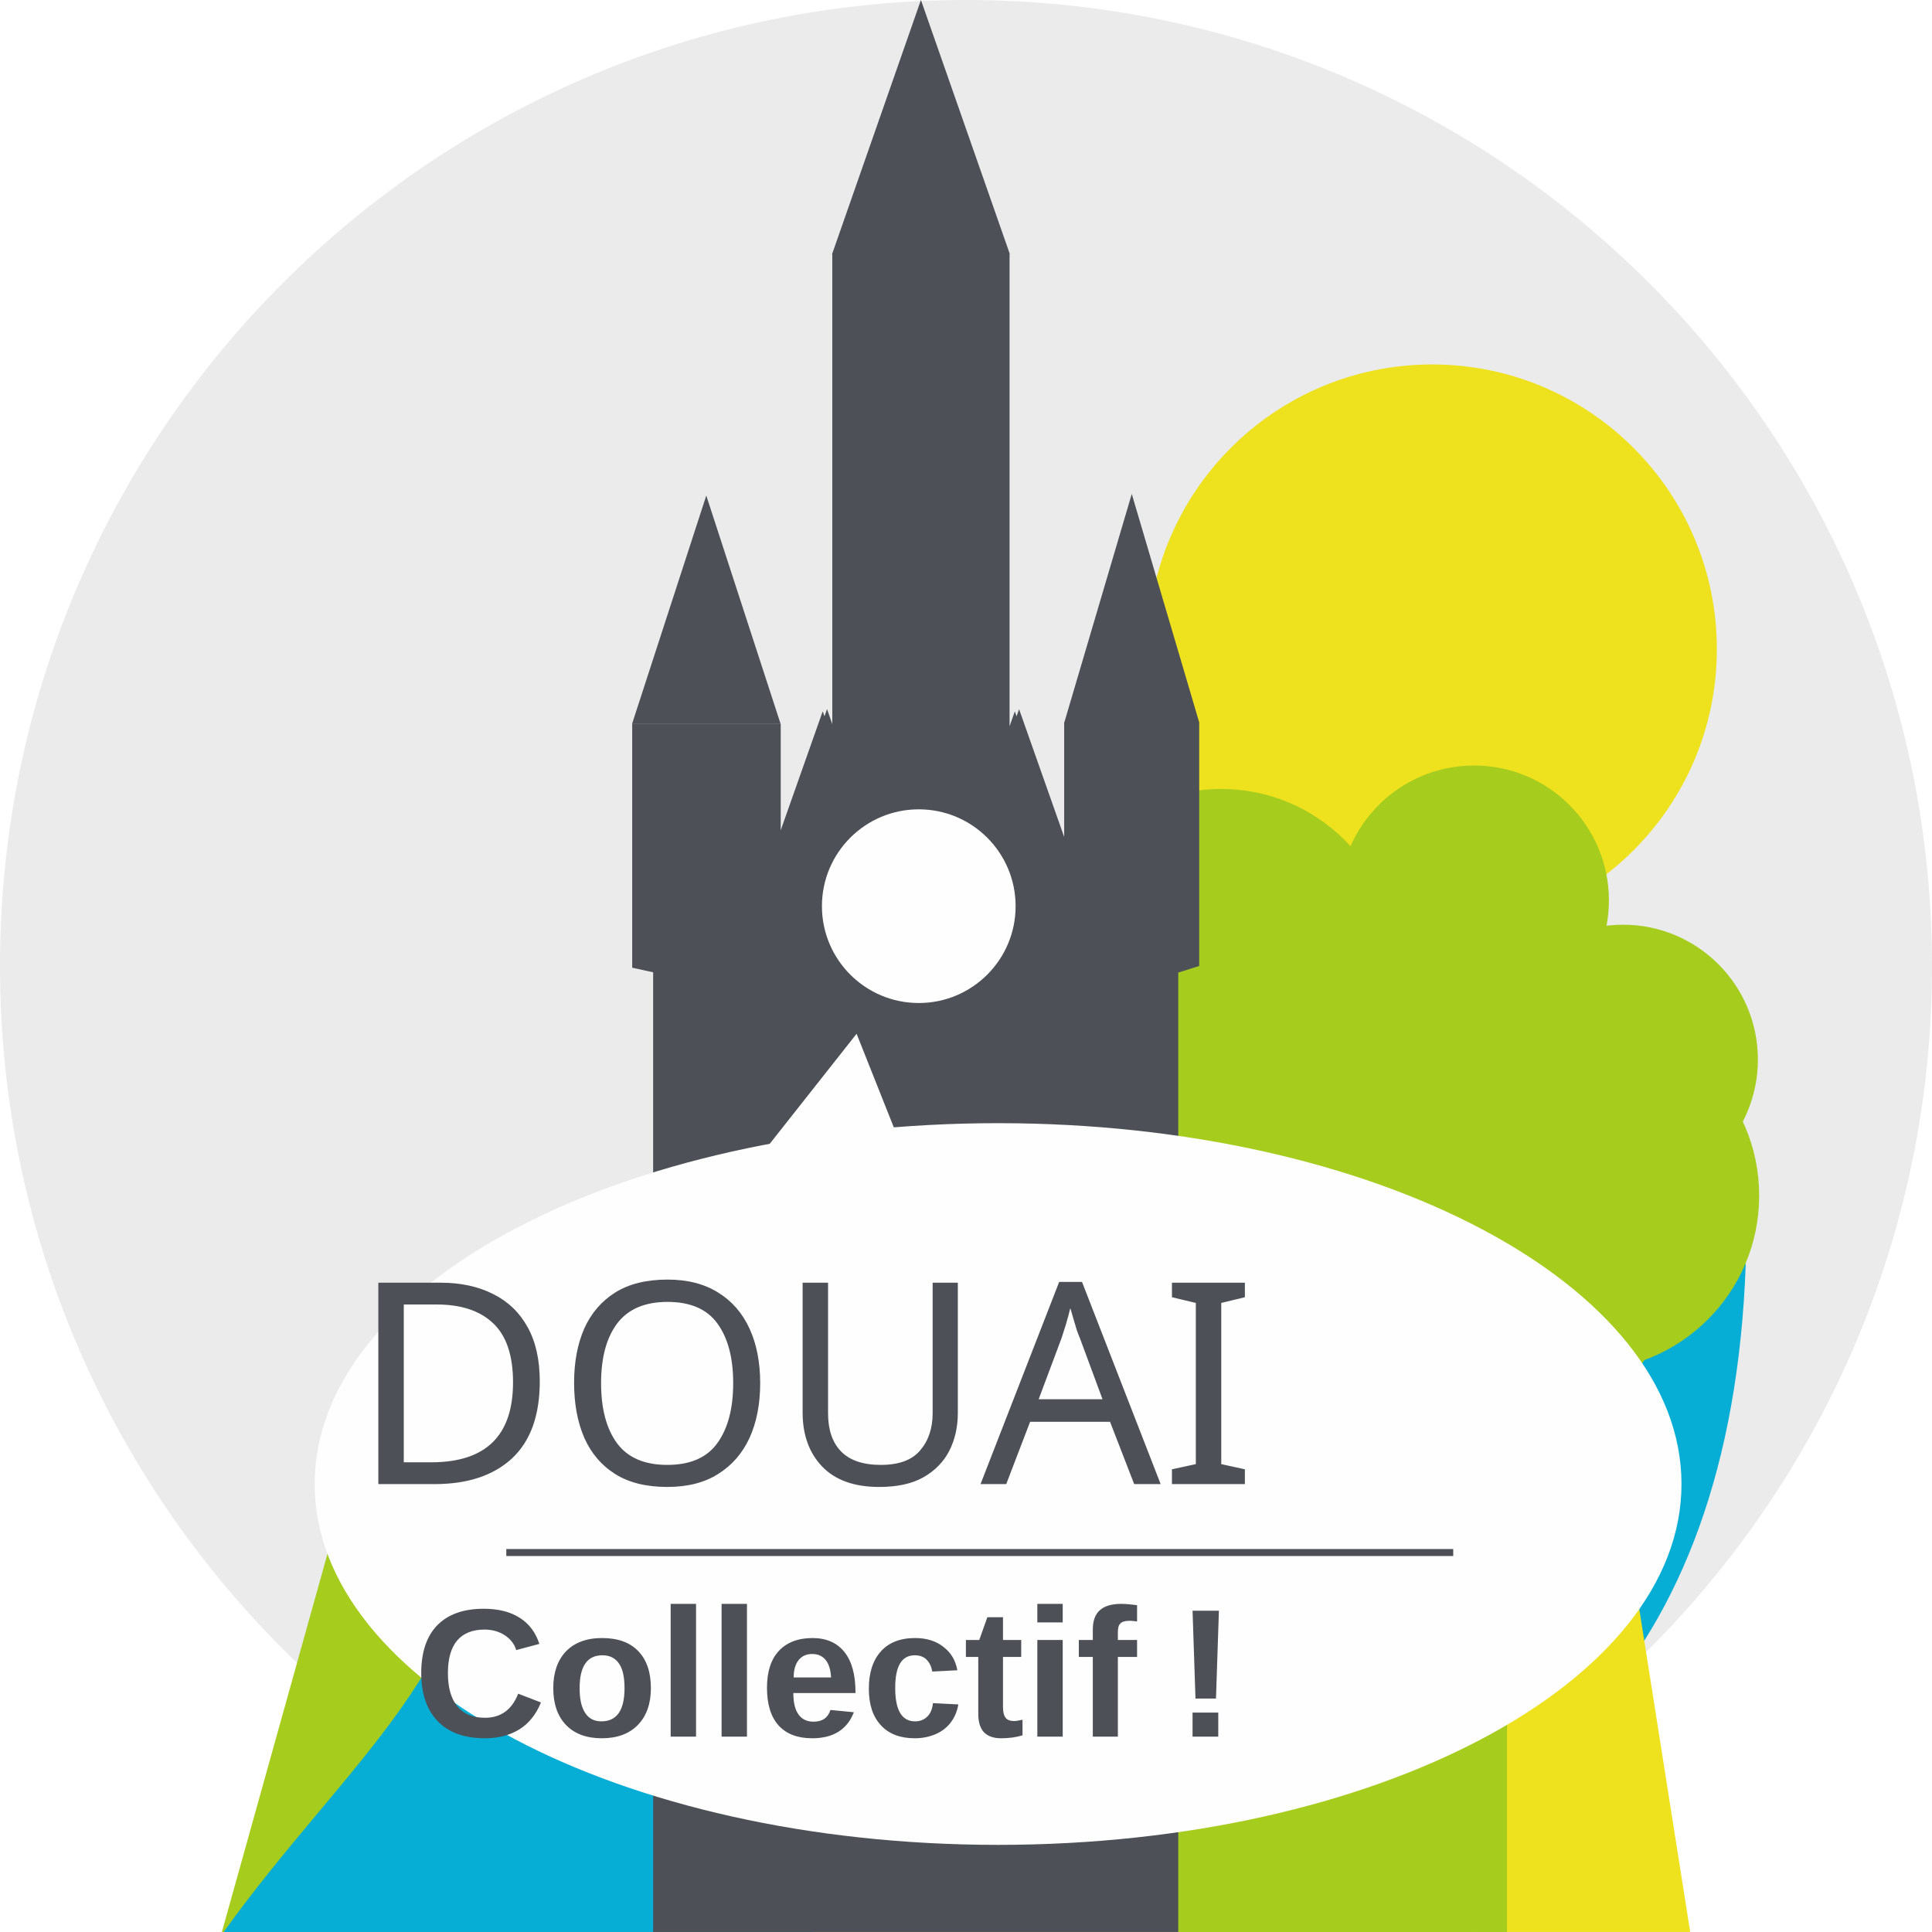
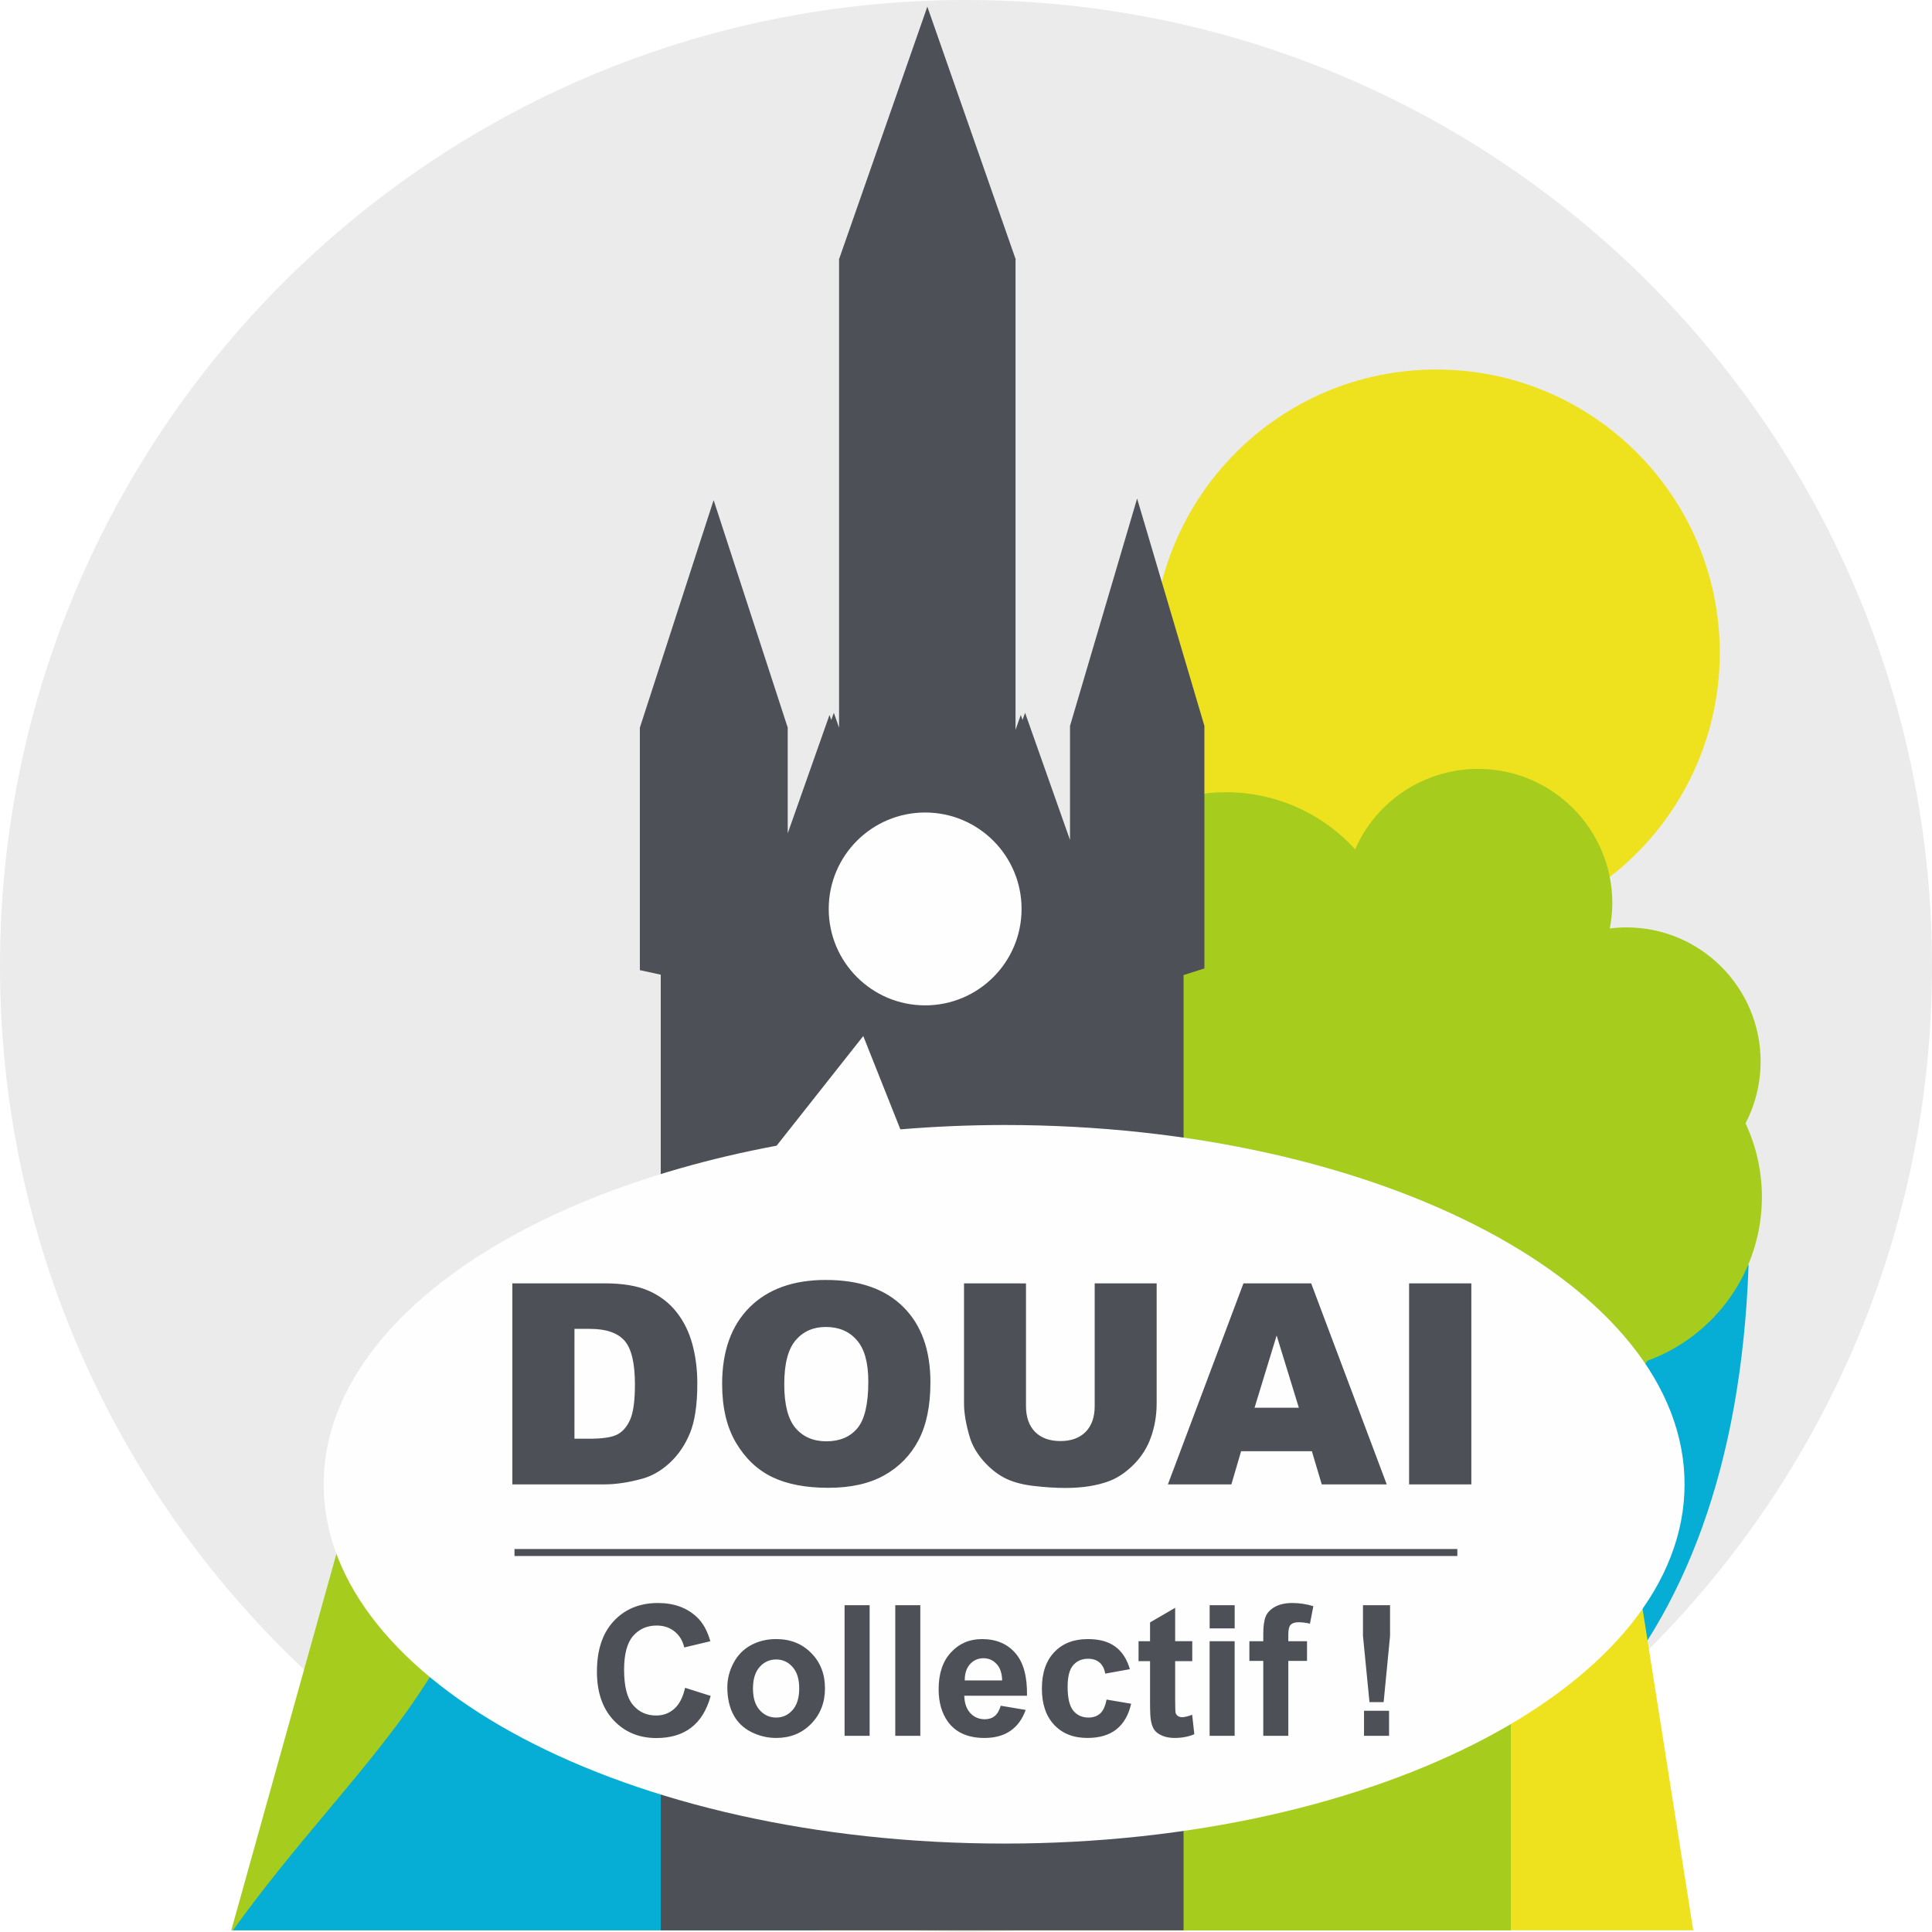
<svg xmlns="http://www.w3.org/2000/svg" version="1.1" id="Calque_1" x="0px" y="0px" viewBox="0 0 300 300" style="enable-background:new 0 0 300 300;" xml:space="preserve">
  <defs id="defs15" />
  <style type="text/css" id="style2">
	.st0{fill:#5AB88F;}
	.st1{fill:#E73452;}
</style>
  <circle style="fill:#ebebec;fill-opacity:1;stroke-width:73.191;stroke-linecap:round;stroke-linejoin:round;paint-order:stroke fill markers" id="path46106" cx="150" cy="150" r="150" />
+   <g id="g1368">
+     <path id="path14454-9" style="fill:#a6cc1d;fill-opacity:1;stroke-width:73.191;stroke-linecap:round;stroke-linejoin:round;paint-order:stroke fill markers" d="m 53.974,235.057 180.63,13.847 v 50.836 H 35.912 Z" />
+     <path id="path14456-1" style="fill:#06aed5;fill-opacity:1;stroke-width:73.191;stroke-linecap:round;stroke-linejoin:round;paint-order:stroke fill markers" d="m 83.825,220.648 c -3.72,15.445 38.827,31.812 43.706,79.092 H 36.171 c 18.948,-26.437 40.93,-41.783 39.899,-72.271 z" />
+     <path style="fill:#06aed5;fill-opacity:1;fill-rule:evenodd;stroke:none;stroke-width:1px;stroke-linecap:butt;stroke-linejoin:miter;stroke-opacity:1" d="M 271.522,196.38 C 267.112,322.913 135.843,301.849 80.732,256.234 l 47.094,-42.05 c 37.402,22.799 68.214,37.578 143.697,-17.805 z" id="path14458-2" />
+     <path id="path14464-7" style="fill:#eee21e;fill-opacity:1;stroke-width:73.191;stroke-linecap:round;stroke-linejoin:round;paint-order:stroke fill markers" d="m 223.036,57.378 a 44.014,44.014 0 0 0 -44.015,44.013 44.014,44.014 0 0 0 44.015,44.015 44.014,44.014 0 0 0 8.656,-0.888 l -2.254,155.221 h 33.489 L 238.162,142.698 a 44.014,44.014 0 0 0 28.888,-41.306 44.014,44.014 0 0 0 -44.015,-44.013 z" />
+     <path id="rect14472-0" style="fill:#a6cc1d;fill-opacity:1;stroke:none;stroke-width:73.191;stroke-linecap:round;stroke-linejoin:round;paint-order:stroke fill markers" d="m 229.51,119.392 a 20.85,20.85 0 0 0 -19.086,12.493 27.076,27.076 0 0 0 -20.04,-8.87 27.076,27.076 0 0 0 -27.076,27.076 27.076,27.076 0 0 0 2.84,12.018 51.27,51.27 0 0 0 -2.955,8.077 27.076,27.076 0 0 0 -11.811,22.361 27.076,27.076 0 0 0 24.619,26.952 51.27,51.27 0 0 0 1.204,1.259 v 78.981 h 57.396 V 230.022 a 51.27,51.27 0 0 0 21.19,-18.718 27.076,27.076 0 0 0 17.798,-25.417 27.076,27.076 0 0 0 -2.544,-11.46 20.85,20.85 0 0 0 2.343,-9.573 20.85,20.85 0 0 0 -20.85,-20.85 20.85,20.85 0 0 0 -2.569,0.172 20.85,20.85 0 0 0 0.39,-3.934 20.85,20.85 0 0 0 -20.851,-20.85 z" />
+     <g id="g54865" transform="matrix(2.062706,0,0,2.062706,-401.2361,-299.4407)" style="stroke-width:0.443">
+       <path id="path14484-9" style="fill:#4d5057;fill-opacity:1;stroke-width:35.483;stroke-linecap:round;stroke-linejoin:round;paint-order:stroke fill markers" d="m 264.329,145.672 -6.658,19.042 h 0.013 v 35.234 l -0.395,-1.12 -0.192,0.543 -0.134,-0.379 -3.145,8.911 v -7.961 h 5.1e-4 l -5.1e-4,-0.001 -5.577,-17.124 -5.551,17.124 h -0.002 v 18.26 l 1.572,0.342 v 71.939 h 29.672 9.685 v -71.912 l 1.569,-0.497 V 199.814 h -0.001 l -5.064,-17.116 -5.051,17.116 h -10e-4 v 8.589 l -3.382,-9.575 -0.192,0.539 -0.131,-0.375 -0.396,1.12 v -35.398 h 0.02 z" />
+       <path id="circle14508-3" style="fill:#fefeff;stroke-width:35.483;stroke-linecap:round;stroke-linejoin:round;paint-order:stroke fill markers" d="m 271.423,213.593 a 7.259,7.259 0 0 1 -7.259,7.259 7.259,7.259 0 0 1 -7.259,-7.259 7.259,7.259 0 0 1 7.259,-7.259 7.259,7.259 0 0 1 7.259,7.259 z" />
+     </g>
+     <g id="g54861" transform="matrix(2.062706,0,0,2.062706,-401.2361,-299.4407)" style="stroke-width:0.443">
+       <path id="ellipse14488-6" style="fill:#fefeff;stroke-width:35.483;stroke-linecap:round;stroke-linejoin:round;paint-order:stroke fill markers" d="m 259.505,223.161 -6.521,8.254 a 51.224,27.047 0 0 0 -34.1,25.49 51.224,27.047 0 0 0 51.224,27.047 51.224,27.047 0 0 0 51.224,-27.047 51.224,27.047 0 0 0 -51.224,-27.047 51.224,27.047 0 0 0 -7.809,0.328 z" />
+       <path id="path625" style="font-weight:normal;font-size:21.139px;line-height:125%;font-family:'Arial Black';-inkscape-font-specification:'Arial Black, ';text-align:center;letter-spacing:0px;word-spacing:0px;text-anchor:middle;fill:#4d5057;stroke-width:0.485px" d="m 256.695,241.522 c -2.457,0 -4.373,0.688 -5.75,2.064 -1.376,1.376 -2.064,3.3 -2.064,5.77 0,1.768 0.347,3.241 1.042,4.418 0.695,1.177 1.6,2.037 2.715,2.581 1.122,0.544 2.536,0.815 4.243,0.815 1.679,0 3.079,-0.313 4.201,-0.939 1.129,-0.633 1.989,-1.514 2.581,-2.642 0.599,-1.135 0.898,-2.588 0.898,-4.356 0,-2.436 -0.681,-4.328 -2.043,-5.677 -1.363,-1.356 -3.303,-2.033 -5.822,-2.033 z m -23.606,0.258 v 15.132 h 6.947 c 0.833,0 1.762,-0.138 2.787,-0.413 0.75,-0.2 1.452,-0.599 2.105,-1.197 0.654,-0.606 1.163,-1.352 1.528,-2.24 0.372,-0.895 0.557,-2.151 0.557,-3.768 0,-1.032 -0.124,-2.009 -0.372,-2.931 -0.248,-0.922 -0.647,-1.731 -1.197,-2.426 -0.55,-0.695 -1.249,-1.228 -2.095,-1.6 -0.84,-0.372 -1.944,-0.558 -3.313,-0.558 z m 34.001,0 v 9.021 c 0,0.743 0.145,1.597 0.434,2.56 0.179,0.599 0.509,1.18 0.991,1.745 0.489,0.564 1.025,1.001 1.61,1.311 0.585,0.303 1.311,0.506 2.178,0.609 0.874,0.103 1.679,0.155 2.415,0.155 1.273,0 2.364,-0.169 3.272,-0.506 0.654,-0.241 1.276,-0.657 1.868,-1.249 0.599,-0.599 1.036,-1.294 1.311,-2.085 0.282,-0.798 0.423,-1.645 0.423,-2.539 v -9.021 h -4.665 v 9.238 c 0,0.84 -0.231,1.49 -0.692,1.951 -0.454,0.454 -1.084,0.681 -1.889,0.681 -0.812,0 -1.448,-0.23 -1.909,-0.691 -0.454,-0.468 -0.681,-1.115 -0.681,-1.94 v -9.238 z m 21.036,0 -5.688,15.132 h 4.779 l 0.733,-2.498 h 5.326 l 0.743,2.498 h 4.893 l -5.688,-15.132 z m 12.469,0 v 15.132 h 4.686 v -15.132 z m -43.91,3.282 c 0.984,0 1.762,0.33 2.333,0.991 0.578,0.654 0.867,1.693 0.867,3.117 0,1.693 -0.275,2.866 -0.826,3.52 -0.55,0.654 -1.328,0.98 -2.333,0.98 -0.977,0 -1.751,-0.333 -2.322,-1.001 -0.564,-0.667 -0.846,-1.765 -0.846,-3.293 0,-1.541 0.286,-2.646 0.857,-3.313 0.571,-0.667 1.328,-1.001 2.271,-1.001 z m -18.92,0.144 h 1.166 c 1.211,0 2.078,0.296 2.601,0.888 0.523,0.592 0.784,1.689 0.784,3.293 0,1.211 -0.117,2.088 -0.351,2.632 -0.234,0.537 -0.558,0.916 -0.97,1.136 -0.413,0.213 -1.108,0.32 -2.085,0.32 h -1.146 z m 52.859,0.496 1.672,5.44 h -3.334 z m -57.374,16.076 v 0.525 h 70.977 v -0.525 z m 10.806,4.064 c -1.377,0 -2.488,0.454 -3.333,1.361 -0.845,0.903 -1.267,2.173 -1.267,3.809 0,1.547 0.42,2.768 1.26,3.662 0.841,0.89 1.913,1.334 3.219,1.334 1.055,0 1.925,-0.259 2.609,-0.778 0.689,-0.523 1.18,-1.321 1.475,-2.394 l -1.925,-0.61 c -0.165,0.72 -0.438,1.248 -0.818,1.583 -0.38,0.335 -0.834,0.503 -1.361,0.503 -0.715,0 -1.297,-0.264 -1.744,-0.791 -0.447,-0.528 -0.67,-1.413 -0.67,-2.656 0,-1.171 0.225,-2.019 0.677,-2.542 0.456,-0.523 1.048,-0.784 1.777,-0.784 0.528,0 0.975,0.148 1.342,0.443 0.371,0.295 0.614,0.697 0.731,1.207 l 1.965,-0.469 c -0.224,-0.787 -0.559,-1.39 -1.006,-1.811 -0.751,-0.711 -1.728,-1.066 -2.931,-1.066 z m 47.755,0 c -0.523,0 -0.957,0.094 -1.301,0.282 -0.34,0.183 -0.574,0.422 -0.704,0.717 -0.125,0.295 -0.188,0.742 -0.188,1.342 v 0.536 h -1.046 v 1.482 h 1.046 v 5.64 h 1.885 v -5.64 h 1.408 v -1.482 h -1.408 v -0.503 c 0,-0.362 0.058,-0.606 0.174,-0.731 0.121,-0.13 0.317,-0.194 0.59,-0.194 0.277,0 0.566,0.036 0.865,0.107 l 0.255,-1.315 c -0.514,-0.161 -1.039,-0.241 -1.576,-0.241 z m -33.712,0.167 v 9.831 h 1.885 v -9.831 z m 3.816,0 v 9.831 h 1.885 v -9.831 z m 23.666,0 v 1.744 h 1.884 v -1.744 z m 11.542,0 v 2.307 l 0.49,4.989 h 1.066 l 0.483,-4.989 v -2.307 z m -14.138,0.195 -1.891,1.1 v 1.415 h -0.865 v 1.502 h 0.865 v 3.105 c 0,0.666 0.02,1.109 0.06,1.328 0.049,0.308 0.136,0.554 0.261,0.737 0.13,0.179 0.331,0.327 0.604,0.443 0.273,0.112 0.579,0.167 0.919,0.167 0.554,0 1.051,-0.094 1.489,-0.282 l -0.161,-1.462 c -0.331,0.121 -0.583,0.181 -0.758,0.181 -0.125,0 -0.233,-0.032 -0.322,-0.094 -0.085,-0.063 -0.141,-0.141 -0.167,-0.235 -0.022,-0.098 -0.034,-0.438 -0.034,-1.02 v -2.87 h 1.287 v -1.502 h -1.287 z m -30.044,2.354 c -0.697,0 -1.33,0.154 -1.898,0.463 -0.563,0.308 -0.999,0.755 -1.307,1.341 -0.308,0.586 -0.463,1.192 -0.463,1.817 0,0.818 0.155,1.513 0.463,2.086 0.308,0.568 0.758,0.999 1.348,1.294 0.595,0.295 1.218,0.442 1.871,0.442 1.055,0 1.929,-0.353 2.622,-1.059 0.697,-0.711 1.046,-1.605 1.046,-2.683 0,-1.069 -0.344,-1.952 -1.032,-2.649 -0.689,-0.702 -1.571,-1.053 -2.649,-1.053 z m 15.504,0 c -0.943,0 -1.723,0.335 -2.34,1.006 -0.617,0.666 -0.926,1.59 -0.926,2.77 0,0.988 0.235,1.806 0.704,2.454 0.595,0.809 1.511,1.214 2.75,1.214 0.782,0 1.433,-0.179 1.951,-0.536 0.523,-0.362 0.905,-0.888 1.147,-1.576 l -1.878,-0.315 c -0.103,0.358 -0.255,0.617 -0.456,0.778 -0.201,0.161 -0.45,0.241 -0.745,0.241 -0.434,0 -0.796,-0.154 -1.086,-0.463 -0.291,-0.313 -0.442,-0.749 -0.456,-1.308 h 4.721 c 0.027,-1.444 -0.266,-2.515 -0.878,-3.212 -0.612,-0.702 -1.449,-1.053 -2.508,-1.053 z m 7.96,0 c -1.06,0 -1.9,0.328 -2.521,0.985 -0.621,0.653 -0.932,1.567 -0.932,2.743 0,1.162 0.309,2.072 0.926,2.73 0.621,0.657 1.453,0.985 2.494,0.985 0.917,0 1.648,-0.217 2.193,-0.651 0.545,-0.434 0.914,-1.075 1.106,-1.924 l -1.851,-0.315 c -0.094,0.496 -0.255,0.848 -0.483,1.053 -0.228,0.201 -0.521,0.301 -0.878,0.301 -0.478,0 -0.861,-0.174 -1.147,-0.523 -0.282,-0.349 -0.423,-0.946 -0.423,-1.791 0,-0.76 0.139,-1.301 0.416,-1.623 0.282,-0.326 0.657,-0.489 1.127,-0.489 0.353,0 0.639,0.094 0.858,0.282 0.224,0.188 0.367,0.467 0.429,0.838 l 1.857,-0.335 c -0.224,-0.764 -0.592,-1.332 -1.106,-1.703 -0.51,-0.376 -1.198,-0.563 -2.066,-0.563 z m 9.174,0.161 v 7.122 h 1.884 v -7.122 z m -17.02,1.281 c 0.384,0 0.711,0.143 0.979,0.429 0.268,0.282 0.409,0.695 0.423,1.241 h -2.816 c -0.004,-0.514 0.127,-0.921 0.395,-1.221 0.268,-0.3 0.608,-0.449 1.02,-0.449 z m -15.612,0.093 c 0.492,0 0.903,0.188 1.234,0.563 0.335,0.376 0.503,0.912 0.503,1.61 0,0.715 -0.168,1.261 -0.503,1.636 -0.331,0.376 -0.742,0.563 -1.234,0.563 -0.492,0 -0.905,-0.188 -1.241,-0.563 -0.335,-0.376 -0.503,-0.916 -0.503,-1.623 0,-0.706 0.168,-1.248 0.503,-1.623 0.335,-0.376 0.749,-0.563 1.241,-0.563 z m 44.255,3.863 v 1.885 h 1.885 v -1.885 z" />
+     </g>
+   </g>
  <flowRoot xml:space="preserve" id="flowRoot848" style="fill:black;stroke:none;stroke-opacity:1;stroke-width:1px;stroke-linejoin:miter;stroke-linecap:butt;fill-opacity:1;font-family:'Helvetica Now Display';font-style:normal;font-weight:normal;font-size:42.667px;line-height:125%;letter-spacing:0px;word-spacing:0px;-inkscape-font-specification:'Helvetica Now Display';font-stretch:normal;font-variant:normal">
    <flowRegion id="flowRegion850">
      <rect id="rect852" width="251.695" height="258.051" x="-298.729" y="-209.746" />
    </flowRegion>
    <flowPara id="flowPara854" />
  </flowRoot>
  <flowRoot xml:space="preserve" id="flowRoot856" style="fill:black;stroke:none;stroke-opacity:1;stroke-width:1px;stroke-linejoin:miter;stroke-linecap:butt;fill-opacity:1;font-family:'Helvetica Now Display';font-style:normal;font-weight:normal;font-size:42.667px;line-height:125%;letter-spacing:0px;word-spacing:0px;-inkscape-font-specification:'Helvetica Now Display';font-stretch:normal;font-variant:normal">
    <flowRegion id="flowRegion858">
      <rect id="rect860" width="1188.559" height="122.034" x="-582.203" y="-291.102" />
    </flowRegion>
    <flowPara id="flowPara862" />
  </flowRoot>
-   <g id="g29553" style="stroke-width:1.465" transform="matrix(2.579285,0,0,2.579285,1731.021,-1228.478)">
-     <path id="path29497" style="fill:#a6cc1d;fill-opacity:1;stroke-width:28.376;stroke-linecap:round;stroke-linejoin:round;paint-order:stroke fill markers" d="m -650.734,567.411 70.336,5.392 v 19.795 h -77.369 z" />
-     <g id="g29503" style="fill:#06aed5;fill-opacity:1;stroke-width:0.281" transform="matrix(5.210578,0,0,5.210578,1489.626,513.7648)">
-       <path id="path29499" style="fill:#06aed5;fill-opacity:1;stroke-width:5.446;stroke-linecap:round;stroke-linejoin:round;paint-order:stroke fill markers" d="m -408.541,9.219 c -0.278,1.154 2.902,2.377 3.266,5.911 h -6.827 c 1.416,-1.976 3.059,-3.122 2.982,-5.401 z" />
-       <path style="fill:#06aed5;fill-opacity:1;fill-rule:evenodd;stroke:none;stroke-width:0.074px;stroke-linecap:butt;stroke-linejoin:miter;stroke-opacity:1" d="m -394.515,7.405 c -0.33,9.456 -10.139,7.882 -14.258,4.473 l 3.519,-3.142 c 2.795,1.704 5.098,2.808 10.739,-1.331 z" id="path29501" />
-     </g>
-     <circle style="fill:#86c390;fill-opacity:1;stroke:none;stroke-width:28.376;stroke-linecap:round;stroke-linejoin:round;paint-order:stroke fill markers" id="circle29505" cx="-602.26" cy="550.858" r="10.543" />
-     <g id="g29511" style="fill:#eee21e;fill-opacity:1;stroke-width:0.281" transform="matrix(5.210578,0,0,5.210578,1489.626,513.7648)">
-       <path id="path29507" style="fill:#eee21e;fill-opacity:1;stroke-width:5.446;stroke-linecap:round;stroke-linejoin:round;paint-order:stroke fill markers" d="m -397.469,1.978 c -0.601,-3.169 0.837,-1.318 0.236,-2.025 1.305,1.534 0.757,1.153 0.047,2.309 l 2.029,12.867 h -2.503 z" />
-       <circle style="fill:#eee21e;fill-opacity:1;stroke-width:5.446;stroke-linecap:round;stroke-linejoin:round;paint-order:stroke fill markers" id="circle29509" cx="-398.138" cy="0.307" r="3.289" />
-     </g>
-     <g id="g29525" transform="translate(80.15191,150.8508)" style="fill:#a6cc1d;fill-opacity:1;stroke-width:1.465">
-       <circle style="fill:#a6cc1d;fill-opacity:1;stroke:none;stroke-width:28.376;stroke-linecap:round;stroke-linejoin:round;paint-order:stroke fill markers" id="circle29513" cx="-669.111" cy="396.568" r="19.964" />
-       <rect style="fill:#a6cc1d;fill-opacity:1;stroke:none;stroke-width:28.376;stroke-linecap:round;stroke-linejoin:round;paint-order:stroke fill markers" id="rect29515" width="22.35" height="49.253" x="-682.9" y="392.493" />
-       <circle style="fill:#a6cc1d;fill-opacity:1;stroke:none;stroke-width:28.376;stroke-linecap:round;stroke-linejoin:round;paint-order:stroke fill markers" id="circle29517" cx="-662.534" cy="379.64" r="8.119" />
-       <circle style="fill:#a6cc1d;fill-opacity:1;stroke:none;stroke-width:28.376;stroke-linecap:round;stroke-linejoin:round;paint-order:stroke fill markers" id="circle29519" cx="-677.768" cy="383.475" r="10.543" />
-       <circle style="fill:#a6cc1d;fill-opacity:1;stroke:none;stroke-width:28.376;stroke-linecap:round;stroke-linejoin:round;paint-order:stroke fill markers" id="circle29521" cx="-655.912" cy="397.414" r="10.543" />
-       <circle style="fill:#a6cc1d;fill-opacity:1;stroke:none;stroke-width:28.376;stroke-linecap:round;stroke-linejoin:round;paint-order:stroke fill markers" id="circle29523" cx="-653.566" cy="389.224" r="8.119" />
-     </g>
-     <g id="g29529" style="stroke-width:0.281" transform="matrix(5.210578,0,0,5.210578,1489.626,513.7648)">
-       <path id="path29527" style="fill:#4d5057;fill-opacity:1;stroke-width:5.446;stroke-linecap:round;stroke-linejoin:round;paint-order:stroke fill markers" d="m -404.045,-7.193 -1.026,2.935 h 0.002 v 5.431 l -0.061,-0.173 -0.029,0.084 -0.021,-0.058 -0.485,1.374 v -1.227 h -1.716 v 2.815 l 0.242,0.053 V 15.129 h 4.574 1.493 V 4.044 l 0.242,-0.076 v -2.815 h -1.56 v 1.324 l -0.521,-1.476 -0.029,0.083 -0.02,-0.058 -0.061,0.173 v -5.457 h 0.003 z m 2.436,5.707 -0.779,2.639 h 1.558 z m -4.916,0.019 -0.858,2.639 h 1.717 z" />
-     </g>
-     <ellipse style="fill:#fefeff;fill-opacity:1;stroke-width:28.376;stroke-linecap:round;stroke-linejoin:round;paint-order:stroke fill markers" id="ellipse29531" cx="-611.038" cy="565.628" rx="41.143" ry="21.724" />
-     <path style="fill:#fefeff;fill-opacity:1;stroke:none;stroke-width:5.612;stroke-linecap:round;stroke-linejoin:round;paint-order:stroke fill markers" id="path29533" d="m -406.605,-4.365 0.573,-2.137 1.565,1.565 z" transform="matrix(2.001044,-4.643749,-4.643749,-2.001044,166.8747,-1349.6)" />
-     <text xml:space="preserve" style="font-weight:bold;font-size:16.979px;line-height:125%;font-family:Barlow;-inkscape-font-specification:'Barlow Bold';letter-spacing:0px;word-spacing:0px;fill:#4d5057;fill-opacity:1;stroke:none;stroke-width:0.388px;stroke-linecap:butt;stroke-linejoin:miter;stroke-opacity:1" x="-611.701" y="565.634" id="text29537">
-       <tspan style="font-style:normal;font-variant:normal;font-weight:normal;font-stretch:normal;font-family:'Arial Black';-inkscape-font-specification:'Arial Black, ';text-align:center;text-anchor:middle;fill:#4d5057;fill-opacity:1;stroke:none;stroke-width:0.388px" x="-611.701" y="565.634" id="tspan29535">DOUAI</tspan>
-     </text>
-     <rect style="fill:#4d5057;fill-opacity:1;stroke:none;stroke-width:28.376;stroke-linecap:round;stroke-linejoin:round;paint-order:stroke fill markers" id="rect29539" width="57.008" height="0.421" x="-640.644" y="569.542" />
-     <g id="g29549" transform="matrix(1.253828,0,0,1.253828,-255.5555,552.121)" style="fill:#4d5057;fill-opacity:1;stroke-width:1.169">
-       <text xml:space="preserve" style="font-style:normal;font-variant:normal;font-weight:normal;font-stretch:normal;font-size:8.798px;line-height:125%;font-family:Verdana;-inkscape-font-specification:Verdana;letter-spacing:0px;word-spacing:0px;fill:#4d5057;fill-opacity:1;stroke:none;stroke-width:0.309px;stroke-linecap:butt;stroke-linejoin:miter;stroke-opacity:1" x="-286.218" y="22.903" id="text29543">
-         <tspan style="font-style:normal;font-variant:normal;font-weight:bold;font-stretch:normal;font-family:Arial;-inkscape-font-specification:Arial;text-align:center;text-anchor:middle;fill:#4d5057;fill-opacity:1;stroke:none;stroke-width:0.309px" x="-286.218" y="22.903" id="tspan29541">Collectif</tspan>
-       </text>
-       <text xml:space="preserve" style="font-style:normal;font-variant:normal;font-weight:normal;font-stretch:normal;font-size:8.798px;line-height:125%;font-family:Verdana;-inkscape-font-specification:Verdana;letter-spacing:0px;word-spacing:0px;fill:#4d5057;fill-opacity:1;stroke:none;stroke-width:0.309px;stroke-linecap:butt;stroke-linejoin:miter;stroke-opacity:1" x="-265.539" y="22.903" id="text29547">
-         <tspan style="font-style:normal;font-variant:normal;font-weight:bold;font-stretch:normal;font-family:Arial;-inkscape-font-specification:Arial;text-align:center;text-anchor:middle;fill:#4d5057;fill-opacity:1;stroke:none;stroke-width:0.309px" x="-265.539" y="22.903" id="tspan29545">!</tspan>
-       </text>
-     </g>
-     <circle style="fill:#fefeff;fill-opacity:1;stroke:none;stroke-width:28.376;stroke-linecap:round;stroke-linejoin:round;paint-order:stroke fill markers" id="circle29551" cx="-615.812" cy="530.84" r="5.83" />
-   </g>
</svg>
